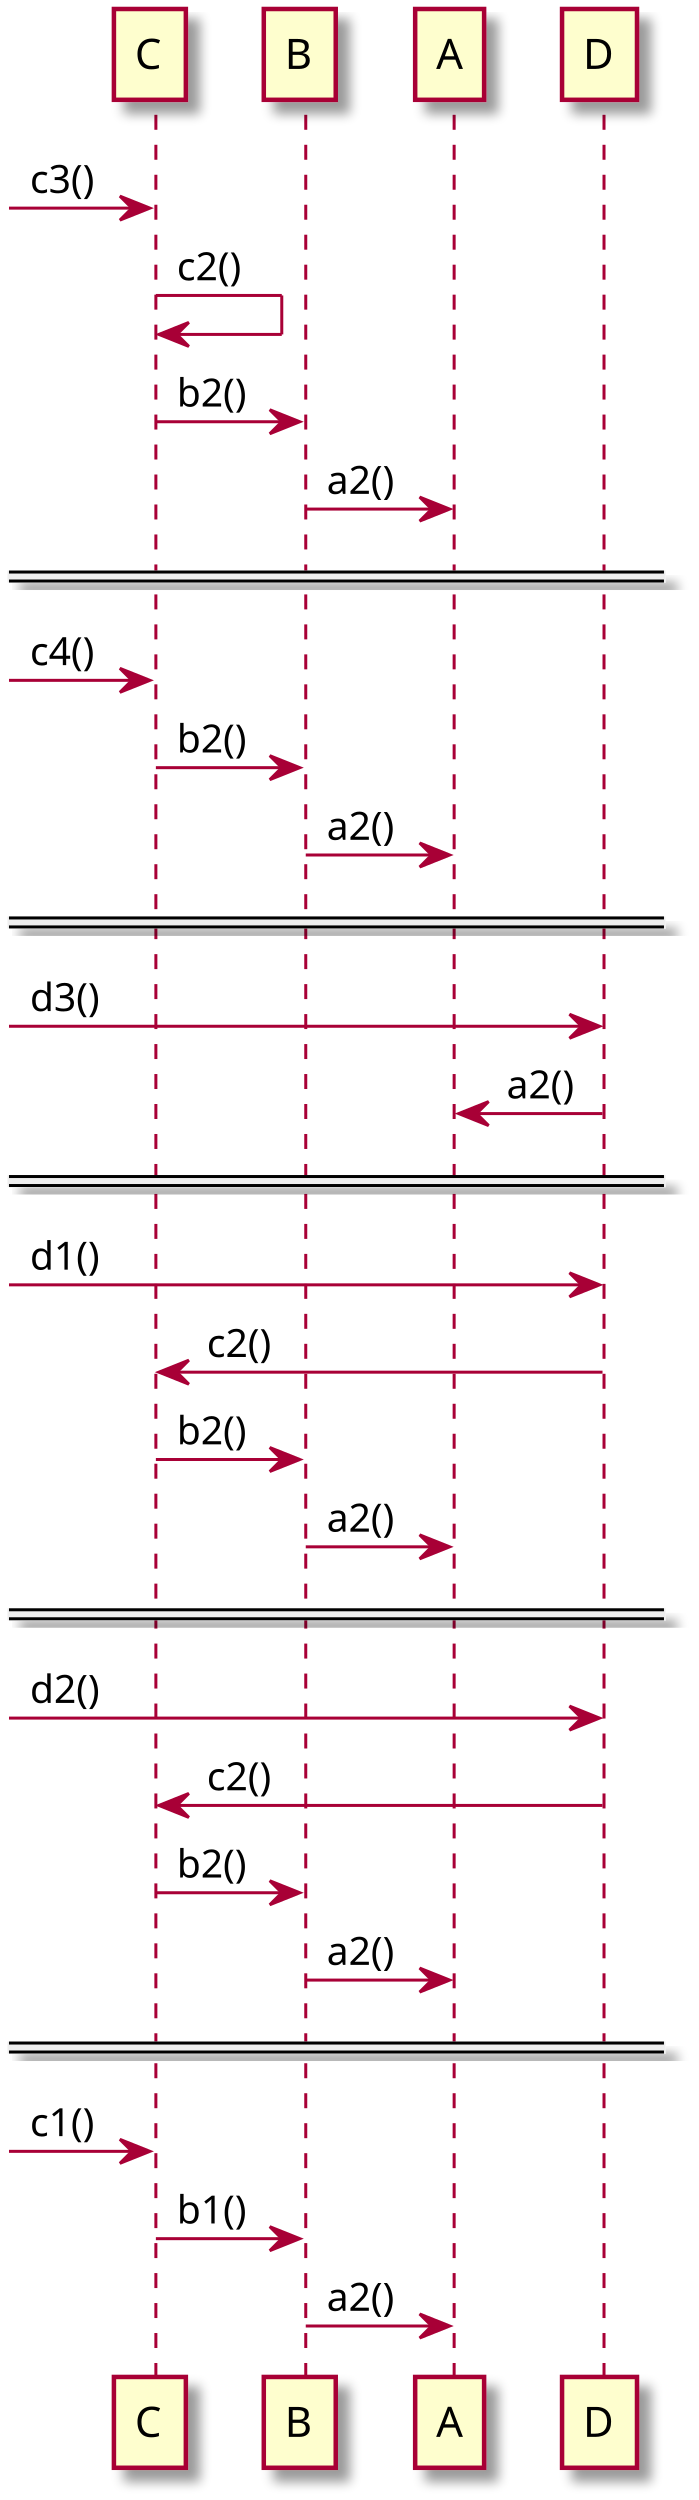
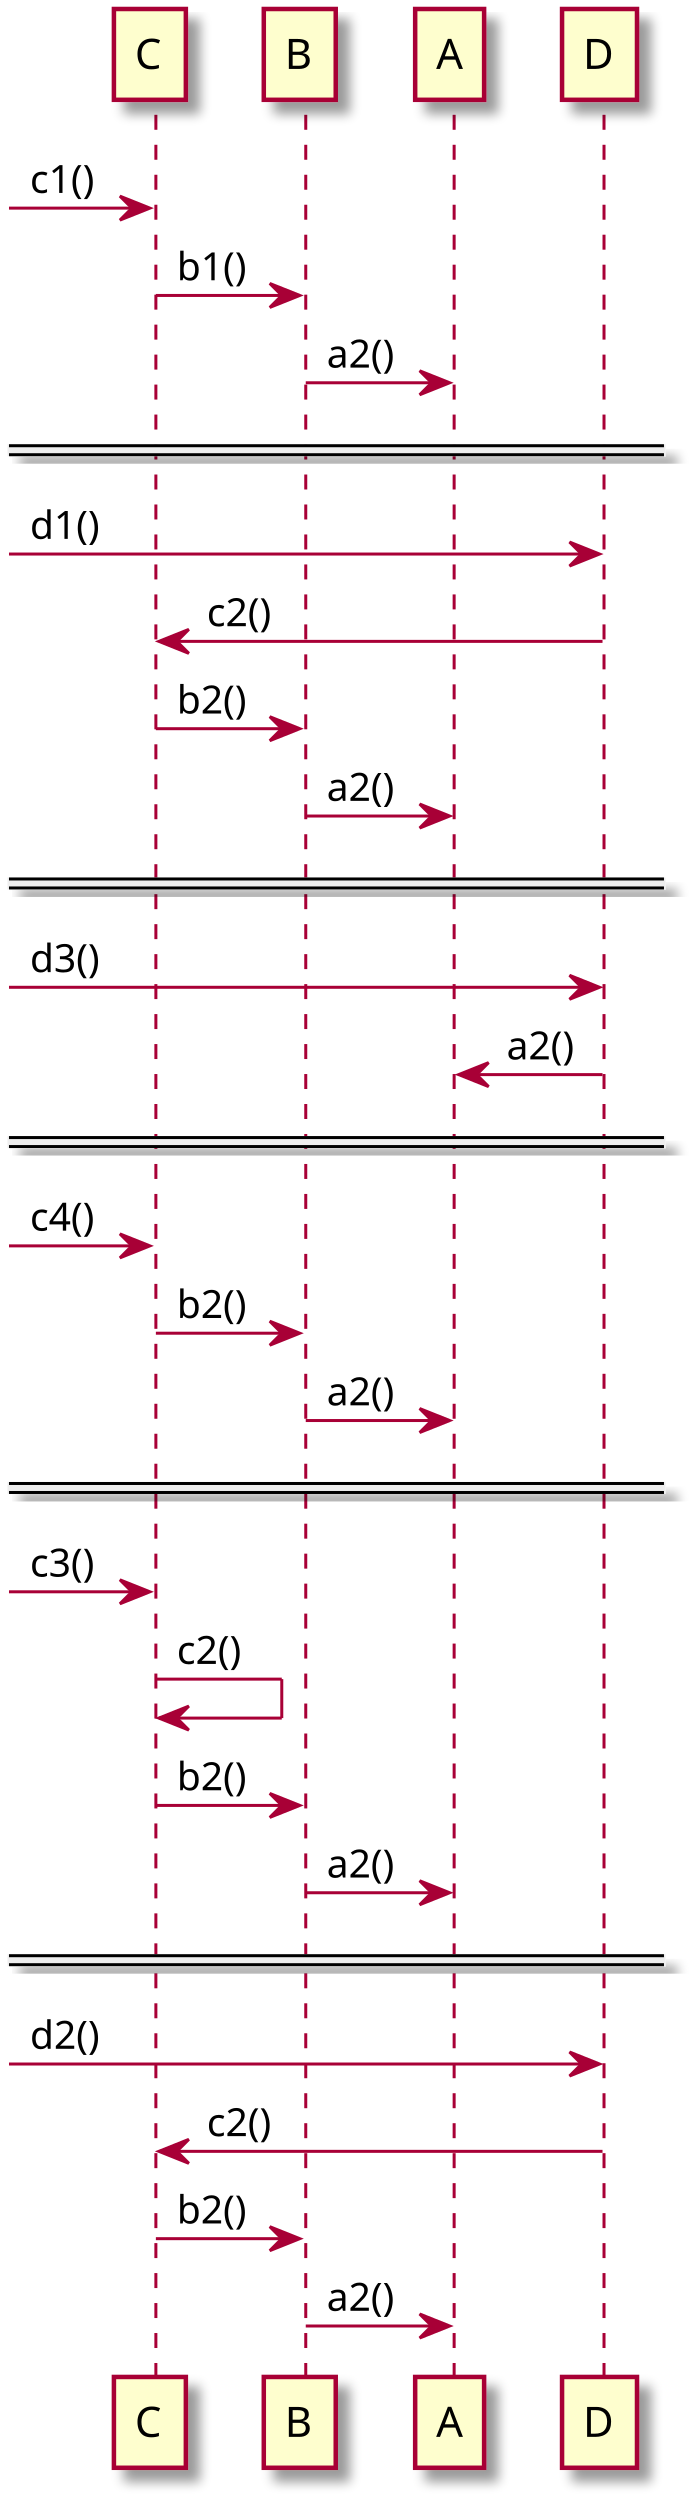
<svg xmlns="http://www.w3.org/2000/svg" xmlns:xlink="http://www.w3.org/1999/xlink" contentScriptType="application/ecmascript" contentStyleType="text/css" height="834px" preserveAspectRatio="none" style="width:233px;height:834px;" version="1.1" viewBox="0 0 233 834" width="233px" zoomAndPan="magnify">
  <defs>
-     <filter height="300%" id="f73177iifgpc" width="300%" x="-1" y="-1">
+     <filter height="300%" id="fvbczmi1c48je" width="300%" x="-1" y="-1">
      <feGaussianBlur result="blurOut" stdDeviation="2.0" />
      <feColorMatrix in="blurOut" result="blurOut2" type="matrix" values="0 0 0 0 0 0 0 0 0 0 0 0 0 0 0 0 0 0 .4 0" />
      <feOffset dx="4.0" dy="4.0" in="blurOut2" result="blurOut3" />
      <feBlend in="SourceGraphic" in2="blurOut3" mode="normal" />
    </filter>
    <style type="text/css">a:hover { text-decoration: underline; }</style>
  </defs>
  <g>
    <line style="stroke: #A80036; stroke-width: 1.0; stroke-dasharray: 5.0,5.0;" x1="52" x2="52" y1="38.297" y2="793.953" />
    <line style="stroke: #A80036; stroke-width: 1.0; stroke-dasharray: 5.0,5.0;" x1="102" x2="102" y1="38.297" y2="793.953" />
    <line style="stroke: #A80036; stroke-width: 1.0; stroke-dasharray: 5.0,5.0;" x1="151.5" x2="151.5" y1="38.297" y2="793.953" />
    <line style="stroke: #A80036; stroke-width: 1.0; stroke-dasharray: 5.0,5.0;" x1="201.5" x2="201.5" y1="38.297" y2="793.953" />
-     <a href="https://github.com/bkryza/clang-uml/blob/e830195fb7eebb136c1f037af92e9f6cd326512d/tests/t20036/t20036.cc#L19" target="_top" title="C" xlink:actuate="onRequest" xlink:href="https://github.com/bkryza/clang-uml/blob/e830195fb7eebb136c1f037af92e9f6cd326512d/tests/t20036/t20036.cc#L19" xlink:show="new" xlink:title="C" xlink:type="simple">
-       <rect fill="#FEFECE" filter="url(#f73177iifgpc)" height="30.297" style="stroke: #A80036; stroke-width: 1.5;" width="24" x="38" y="3" />
+     <a href="https://github.com/bkryza/clang-uml/blob/4a19c8ba23e5755737ee01c705889152287c82bd/tests/t20036/t20036.cc#L19" target="_top" title="C" xlink:actuate="onRequest" xlink:href="https://github.com/bkryza/clang-uml/blob/4a19c8ba23e5755737ee01c705889152287c82bd/tests/t20036/t20036.cc#L19" xlink:show="new" xlink:title="C" xlink:type="simple">
+       <rect fill="#FEFECE" filter="url(#fvbczmi1c48je)" height="30.297" style="stroke: #A80036; stroke-width: 1.5;" width="24" x="38" y="3" />
      <text fill="#000000" font-family="sans-serif" font-size="14" lengthAdjust="spacingAndGlyphs" textLength="10" x="45" y="22.995">C</text>
-       <rect fill="#FEFECE" filter="url(#f73177iifgpc)" height="30.297" style="stroke: #A80036; stroke-width: 1.5;" width="24" x="38" y="792.953" />
+       <rect fill="#FEFECE" filter="url(#fvbczmi1c48je)" height="30.297" style="stroke: #A80036; stroke-width: 1.5;" width="24" x="38" y="792.953" />
      <text fill="#000000" font-family="sans-serif" font-size="14" lengthAdjust="spacingAndGlyphs" textLength="10" x="45" y="812.948">C</text>
    </a>
-     <a href="https://github.com/bkryza/clang-uml/blob/e830195fb7eebb136c1f037af92e9f6cd326512d/tests/t20036/t20036.cc#L11" target="_top" title="B" xlink:actuate="onRequest" xlink:href="https://github.com/bkryza/clang-uml/blob/e830195fb7eebb136c1f037af92e9f6cd326512d/tests/t20036/t20036.cc#L11" xlink:show="new" xlink:title="B" xlink:type="simple">
-       <rect fill="#FEFECE" filter="url(#f73177iifgpc)" height="30.297" style="stroke: #A80036; stroke-width: 1.5;" width="24" x="88" y="3" />
+     <a href="https://github.com/bkryza/clang-uml/blob/4a19c8ba23e5755737ee01c705889152287c82bd/tests/t20036/t20036.cc#L11" target="_top" title="B" xlink:actuate="onRequest" xlink:href="https://github.com/bkryza/clang-uml/blob/4a19c8ba23e5755737ee01c705889152287c82bd/tests/t20036/t20036.cc#L11" xlink:show="new" xlink:title="B" xlink:type="simple">
+       <rect fill="#FEFECE" filter="url(#fvbczmi1c48je)" height="30.297" style="stroke: #A80036; stroke-width: 1.5;" width="24" x="88" y="3" />
      <text fill="#000000" font-family="sans-serif" font-size="14" lengthAdjust="spacingAndGlyphs" textLength="10" x="95" y="22.995">B</text>
-       <rect fill="#FEFECE" filter="url(#f73177iifgpc)" height="30.297" style="stroke: #A80036; stroke-width: 1.5;" width="24" x="88" y="792.953" />
+       <rect fill="#FEFECE" filter="url(#fvbczmi1c48je)" height="30.297" style="stroke: #A80036; stroke-width: 1.5;" width="24" x="88" y="792.953" />
      <text fill="#000000" font-family="sans-serif" font-size="14" lengthAdjust="spacingAndGlyphs" textLength="10" x="95" y="812.948">B</text>
    </a>
-     <a href="https://github.com/bkryza/clang-uml/blob/e830195fb7eebb136c1f037af92e9f6cd326512d/tests/t20036/t20036.cc#L5" target="_top" title="A" xlink:actuate="onRequest" xlink:href="https://github.com/bkryza/clang-uml/blob/e830195fb7eebb136c1f037af92e9f6cd326512d/tests/t20036/t20036.cc#L5" xlink:show="new" xlink:title="A" xlink:type="simple">
-       <rect fill="#FEFECE" filter="url(#f73177iifgpc)" height="30.297" style="stroke: #A80036; stroke-width: 1.5;" width="23" x="138.5" y="3" />
+     <a href="https://github.com/bkryza/clang-uml/blob/4a19c8ba23e5755737ee01c705889152287c82bd/tests/t20036/t20036.cc#L5" target="_top" title="A" xlink:actuate="onRequest" xlink:href="https://github.com/bkryza/clang-uml/blob/4a19c8ba23e5755737ee01c705889152287c82bd/tests/t20036/t20036.cc#L5" xlink:show="new" xlink:title="A" xlink:type="simple">
+       <rect fill="#FEFECE" filter="url(#fvbczmi1c48je)" height="30.297" style="stroke: #A80036; stroke-width: 1.5;" width="23" x="138.5" y="3" />
      <text fill="#000000" font-family="sans-serif" font-size="14" lengthAdjust="spacingAndGlyphs" textLength="9" x="145.5" y="22.995">A</text>
-       <rect fill="#FEFECE" filter="url(#f73177iifgpc)" height="30.297" style="stroke: #A80036; stroke-width: 1.5;" width="23" x="138.5" y="792.953" />
+       <rect fill="#FEFECE" filter="url(#fvbczmi1c48je)" height="30.297" style="stroke: #A80036; stroke-width: 1.5;" width="23" x="138.5" y="792.953" />
      <text fill="#000000" font-family="sans-serif" font-size="14" lengthAdjust="spacingAndGlyphs" textLength="9" x="145.5" y="812.948">A</text>
    </a>
-     <a href="https://github.com/bkryza/clang-uml/blob/e830195fb7eebb136c1f037af92e9f6cd326512d/tests/t20036/t20036.cc#L35" target="_top" title="D" xlink:actuate="onRequest" xlink:href="https://github.com/bkryza/clang-uml/blob/e830195fb7eebb136c1f037af92e9f6cd326512d/tests/t20036/t20036.cc#L35" xlink:show="new" xlink:title="D" xlink:type="simple">
-       <rect fill="#FEFECE" filter="url(#f73177iifgpc)" height="30.297" style="stroke: #A80036; stroke-width: 1.5;" width="25" x="187.5" y="3" />
+     <a href="https://github.com/bkryza/clang-uml/blob/4a19c8ba23e5755737ee01c705889152287c82bd/tests/t20036/t20036.cc#L35" target="_top" title="D" xlink:actuate="onRequest" xlink:href="https://github.com/bkryza/clang-uml/blob/4a19c8ba23e5755737ee01c705889152287c82bd/tests/t20036/t20036.cc#L35" xlink:show="new" xlink:title="D" xlink:type="simple">
+       <rect fill="#FEFECE" filter="url(#fvbczmi1c48je)" height="30.297" style="stroke: #A80036; stroke-width: 1.5;" width="25" x="187.5" y="3" />
      <text fill="#000000" font-family="sans-serif" font-size="14" lengthAdjust="spacingAndGlyphs" textLength="11" x="194.5" y="22.995">D</text>
-       <rect fill="#FEFECE" filter="url(#f73177iifgpc)" height="30.297" style="stroke: #A80036; stroke-width: 1.5;" width="25" x="187.5" y="792.953" />
+       <rect fill="#FEFECE" filter="url(#fvbczmi1c48je)" height="30.297" style="stroke: #A80036; stroke-width: 1.5;" width="25" x="187.5" y="792.953" />
      <text fill="#000000" font-family="sans-serif" font-size="14" lengthAdjust="spacingAndGlyphs" textLength="11" x="194.5" y="812.948">D</text>
    </a>
    <polygon fill="#A80036" points="40,65.43,50,69.43,40,73.43,44,69.43" style="stroke: #A80036; stroke-width: 1.0;" />
    <line style="stroke: #A80036; stroke-width: 1.0;" x1="3" x2="46" y1="69.43" y2="69.43" />
-     <text fill="#000000" font-family="sans-serif" font-size="13" lengthAdjust="spacingAndGlyphs" textLength="25" x="10" y="64.364">c3()</text>
-     <a href="https://github.com/bkryza/clang-uml/blob/e830195fb7eebb136c1f037af92e9f6cd326512d/tests/t20036/t20036.cc#L27" target="_top" title="" xlink:actuate="onRequest" xlink:href="https://github.com/bkryza/clang-uml/blob/e830195fb7eebb136c1f037af92e9f6cd326512d/tests/t20036/t20036.cc#L27" xlink:show="new" xlink:title="" xlink:type="simple">
-       <line style="stroke: #A80036; stroke-width: 1.0;" x1="52" x2="94" y1="98.562" y2="98.562" />
-       <line style="stroke: #A80036; stroke-width: 1.0;" x1="94" x2="94" y1="98.562" y2="111.562" />
-       <line style="stroke: #A80036; stroke-width: 1.0;" x1="53" x2="94" y1="111.562" y2="111.562" />
-       <polygon fill="#A80036" points="63,107.562,53,111.562,63,115.562,59,111.562" style="stroke: #A80036; stroke-width: 1.0;" />
-       <text fill="#000000" font-family="sans-serif" font-size="13" lengthAdjust="spacingAndGlyphs" textLength="25" x="59" y="93.497">c2()</text>
+     <text fill="#000000" font-family="sans-serif" font-size="13" lengthAdjust="spacingAndGlyphs" textLength="25" x="10" y="64.364">c1()</text>
+     <a href="https://github.com/bkryza/clang-uml/blob/4a19c8ba23e5755737ee01c705889152287c82bd/tests/t20036/t20036.cc#L20" target="_top" title="" xlink:actuate="onRequest" xlink:href="https://github.com/bkryza/clang-uml/blob/4a19c8ba23e5755737ee01c705889152287c82bd/tests/t20036/t20036.cc#L20" xlink:show="new" xlink:title="" xlink:type="simple">
+       <polygon fill="#A80036" points="90,94.562,100,98.562,90,102.562,94,98.562" style="stroke: #A80036; stroke-width: 1.0;" />
+       <line style="stroke: #A80036; stroke-width: 1.0;" x1="52" x2="96" y1="98.562" y2="98.562" />
+       <text fill="#000000" font-family="sans-serif" font-size="13" lengthAdjust="spacingAndGlyphs" textLength="26" x="59" y="93.497">b1()</text>
    </a>
-     <a href="https://github.com/bkryza/clang-uml/blob/e830195fb7eebb136c1f037af92e9f6cd326512d/tests/t20036/t20036.cc#L21" target="_top" title="" xlink:actuate="onRequest" xlink:href="https://github.com/bkryza/clang-uml/blob/e830195fb7eebb136c1f037af92e9f6cd326512d/tests/t20036/t20036.cc#L21" xlink:show="new" xlink:title="" xlink:type="simple">
-       <polygon fill="#A80036" points="90,136.695,100,140.695,90,144.695,94,140.695" style="stroke: #A80036; stroke-width: 1.0;" />
-       <line style="stroke: #A80036; stroke-width: 1.0;" x1="52" x2="96" y1="140.695" y2="140.695" />
-       <text fill="#000000" font-family="sans-serif" font-size="13" lengthAdjust="spacingAndGlyphs" textLength="26" x="59" y="135.629">b2()</text>
+     <a href="https://github.com/bkryza/clang-uml/blob/4a19c8ba23e5755737ee01c705889152287c82bd/tests/t20036/t20036.cc#L12" target="_top" title="" xlink:actuate="onRequest" xlink:href="https://github.com/bkryza/clang-uml/blob/4a19c8ba23e5755737ee01c705889152287c82bd/tests/t20036/t20036.cc#L12" xlink:show="new" xlink:title="" xlink:type="simple">
+       <polygon fill="#A80036" points="140,123.695,150,127.695,140,131.695,144,127.695" style="stroke: #A80036; stroke-width: 1.0;" />
+       <line style="stroke: #A80036; stroke-width: 1.0;" x1="102" x2="146" y1="127.695" y2="127.695" />
+       <text fill="#000000" font-family="sans-serif" font-size="13" lengthAdjust="spacingAndGlyphs" textLength="26" x="109" y="122.629">a2()</text>
    </a>
-     <a href="https://github.com/bkryza/clang-uml/blob/e830195fb7eebb136c1f037af92e9f6cd326512d/tests/t20036/t20036.cc#L13" target="_top" title="" xlink:actuate="onRequest" xlink:href="https://github.com/bkryza/clang-uml/blob/e830195fb7eebb136c1f037af92e9f6cd326512d/tests/t20036/t20036.cc#L13" xlink:show="new" xlink:title="" xlink:type="simple">
-       <polygon fill="#A80036" points="140,165.828,150,169.828,140,173.828,144,169.828" style="stroke: #A80036; stroke-width: 1.0;" />
-       <line style="stroke: #A80036; stroke-width: 1.0;" x1="102" x2="146" y1="169.828" y2="169.828" />
-       <text fill="#000000" font-family="sans-serif" font-size="13" lengthAdjust="spacingAndGlyphs" textLength="26" x="109" y="164.762">a2()</text>
+     <rect fill="#EEEEEE" filter="url(#fvbczmi1c48je)" height="3" style="stroke: #EEEEEE; stroke-width: 1.0;" width="218.5" x="3" y="148.695" />
+     <line style="stroke: #000000; stroke-width: 1.0;" x1="3" x2="221.5" y1="148.695" y2="148.695" />
+     <line style="stroke: #000000; stroke-width: 1.0;" x1="3" x2="221.5" y1="151.695" y2="151.695" />
+     <polygon fill="#A80036" points="190,180.828,200,184.828,190,188.828,194,184.828" style="stroke: #A80036; stroke-width: 1.0;" />
+     <line style="stroke: #A80036; stroke-width: 1.0;" x1="3" x2="196" y1="184.828" y2="184.828" />
+     <text fill="#000000" font-family="sans-serif" font-size="13" lengthAdjust="spacingAndGlyphs" textLength="26" x="10" y="179.762">d1()</text>
+     <a href="https://github.com/bkryza/clang-uml/blob/4a19c8ba23e5755737ee01c705889152287c82bd/tests/t20036/t20036.cc#L36" target="_top" title="" xlink:actuate="onRequest" xlink:href="https://github.com/bkryza/clang-uml/blob/4a19c8ba23e5755737ee01c705889152287c82bd/tests/t20036/t20036.cc#L36" xlink:show="new" xlink:title="" xlink:type="simple">
+       <polygon fill="#A80036" points="63,209.961,53,213.961,63,217.961,59,213.961" style="stroke: #A80036; stroke-width: 1.0;" />
+       <line style="stroke: #A80036; stroke-width: 1.0;" x1="57" x2="201" y1="213.961" y2="213.961" />
+       <text fill="#000000" font-family="sans-serif" font-size="13" lengthAdjust="spacingAndGlyphs" textLength="25" x="69" y="208.895">c2()</text>
    </a>
-     <rect fill="#EEEEEE" filter="url(#f73177iifgpc)" height="3" style="stroke: #EEEEEE; stroke-width: 1.0;" width="218.5" x="3" y="190.828" />
-     <line style="stroke: #000000; stroke-width: 1.0;" x1="3" x2="221.5" y1="190.828" y2="190.828" />
-     <line style="stroke: #000000; stroke-width: 1.0;" x1="3" x2="221.5" y1="193.828" y2="193.828" />
-     <polygon fill="#A80036" points="40,222.961,50,226.961,40,230.961,44,226.961" style="stroke: #A80036; stroke-width: 1.0;" />
-     <line style="stroke: #A80036; stroke-width: 1.0;" x1="3" x2="46" y1="226.961" y2="226.961" />
-     <text fill="#000000" font-family="sans-serif" font-size="13" lengthAdjust="spacingAndGlyphs" textLength="25" x="10" y="221.895">c4()</text>
-     <a href="https://github.com/bkryza/clang-uml/blob/e830195fb7eebb136c1f037af92e9f6cd326512d/tests/t20036/t20036.cc#L30" target="_top" title="" xlink:actuate="onRequest" xlink:href="https://github.com/bkryza/clang-uml/blob/e830195fb7eebb136c1f037af92e9f6cd326512d/tests/t20036/t20036.cc#L30" xlink:show="new" xlink:title="" xlink:type="simple">
-       <polygon fill="#A80036" points="90,252.094,100,256.094,90,260.094,94,256.094" style="stroke: #A80036; stroke-width: 1.0;" />
-       <line style="stroke: #A80036; stroke-width: 1.0;" x1="52" x2="96" y1="256.094" y2="256.094" />
-       <text fill="#000000" font-family="sans-serif" font-size="13" lengthAdjust="spacingAndGlyphs" textLength="26" x="59" y="251.028">b2()</text>
+     <a href="https://github.com/bkryza/clang-uml/blob/4a19c8ba23e5755737ee01c705889152287c82bd/tests/t20036/t20036.cc#L21" target="_top" title="" xlink:actuate="onRequest" xlink:href="https://github.com/bkryza/clang-uml/blob/4a19c8ba23e5755737ee01c705889152287c82bd/tests/t20036/t20036.cc#L21" xlink:show="new" xlink:title="" xlink:type="simple">
+       <polygon fill="#A80036" points="90,239.094,100,243.094,90,247.094,94,243.094" style="stroke: #A80036; stroke-width: 1.0;" />
+       <line style="stroke: #A80036; stroke-width: 1.0;" x1="52" x2="96" y1="243.094" y2="243.094" />
+       <text fill="#000000" font-family="sans-serif" font-size="13" lengthAdjust="spacingAndGlyphs" textLength="26" x="59" y="238.028">b2()</text>
    </a>
-     <a href="https://github.com/bkryza/clang-uml/blob/e830195fb7eebb136c1f037af92e9f6cd326512d/tests/t20036/t20036.cc#L13" target="_top" title="" xlink:actuate="onRequest" xlink:href="https://github.com/bkryza/clang-uml/blob/e830195fb7eebb136c1f037af92e9f6cd326512d/tests/t20036/t20036.cc#L13" xlink:show="new" xlink:title="" xlink:type="simple">
-       <polygon fill="#A80036" points="140,281.227,150,285.227,140,289.227,144,285.227" style="stroke: #A80036; stroke-width: 1.0;" />
-       <line style="stroke: #A80036; stroke-width: 1.0;" x1="102" x2="146" y1="285.227" y2="285.227" />
-       <text fill="#000000" font-family="sans-serif" font-size="13" lengthAdjust="spacingAndGlyphs" textLength="26" x="109" y="280.161">a2()</text>
+     <a href="https://github.com/bkryza/clang-uml/blob/4a19c8ba23e5755737ee01c705889152287c82bd/tests/t20036/t20036.cc#L13" target="_top" title="" xlink:actuate="onRequest" xlink:href="https://github.com/bkryza/clang-uml/blob/4a19c8ba23e5755737ee01c705889152287c82bd/tests/t20036/t20036.cc#L13" xlink:show="new" xlink:title="" xlink:type="simple">
+       <polygon fill="#A80036" points="140,268.227,150,272.227,140,276.227,144,272.227" style="stroke: #A80036; stroke-width: 1.0;" />
+       <line style="stroke: #A80036; stroke-width: 1.0;" x1="102" x2="146" y1="272.227" y2="272.227" />
+       <text fill="#000000" font-family="sans-serif" font-size="13" lengthAdjust="spacingAndGlyphs" textLength="26" x="109" y="267.161">a2()</text>
    </a>
-     <rect fill="#EEEEEE" filter="url(#f73177iifgpc)" height="3" style="stroke: #EEEEEE; stroke-width: 1.0;" width="218.5" x="3" y="306.227" />
-     <line style="stroke: #000000; stroke-width: 1.0;" x1="3" x2="221.5" y1="306.227" y2="306.227" />
-     <line style="stroke: #000000; stroke-width: 1.0;" x1="3" x2="221.5" y1="309.227" y2="309.227" />
-     <polygon fill="#A80036" points="190,338.359,200,342.359,190,346.359,194,342.359" style="stroke: #A80036; stroke-width: 1.0;" />
-     <line style="stroke: #A80036; stroke-width: 1.0;" x1="3" x2="196" y1="342.359" y2="342.359" />
-     <text fill="#000000" font-family="sans-serif" font-size="13" lengthAdjust="spacingAndGlyphs" textLength="26" x="10" y="337.293">d3()</text>
-     <a href="https://github.com/bkryza/clang-uml/blob/e830195fb7eebb136c1f037af92e9f6cd326512d/tests/t20036/t20036.cc#L38" target="_top" title="" xlink:actuate="onRequest" xlink:href="https://github.com/bkryza/clang-uml/blob/e830195fb7eebb136c1f037af92e9f6cd326512d/tests/t20036/t20036.cc#L38" xlink:show="new" xlink:title="" xlink:type="simple">
-       <polygon fill="#A80036" points="163,367.492,153,371.492,163,375.492,159,371.492" style="stroke: #A80036; stroke-width: 1.0;" />
-       <line style="stroke: #A80036; stroke-width: 1.0;" x1="157" x2="201" y1="371.492" y2="371.492" />
-       <text fill="#000000" font-family="sans-serif" font-size="13" lengthAdjust="spacingAndGlyphs" textLength="26" x="169" y="366.426">a2()</text>
+     <rect fill="#EEEEEE" filter="url(#fvbczmi1c48je)" height="3" style="stroke: #EEEEEE; stroke-width: 1.0;" width="218.5" x="3" y="293.227" />
+     <line style="stroke: #000000; stroke-width: 1.0;" x1="3" x2="221.5" y1="293.227" y2="293.227" />
+     <line style="stroke: #000000; stroke-width: 1.0;" x1="3" x2="221.5" y1="296.227" y2="296.227" />
+     <polygon fill="#A80036" points="190,325.359,200,329.359,190,333.359,194,329.359" style="stroke: #A80036; stroke-width: 1.0;" />
+     <line style="stroke: #A80036; stroke-width: 1.0;" x1="3" x2="196" y1="329.359" y2="329.359" />
+     <text fill="#000000" font-family="sans-serif" font-size="13" lengthAdjust="spacingAndGlyphs" textLength="26" x="10" y="324.293">d3()</text>
+     <a href="https://github.com/bkryza/clang-uml/blob/4a19c8ba23e5755737ee01c705889152287c82bd/tests/t20036/t20036.cc#L38" target="_top" title="" xlink:actuate="onRequest" xlink:href="https://github.com/bkryza/clang-uml/blob/4a19c8ba23e5755737ee01c705889152287c82bd/tests/t20036/t20036.cc#L38" xlink:show="new" xlink:title="" xlink:type="simple">
+       <polygon fill="#A80036" points="163,354.492,153,358.492,163,362.492,159,358.492" style="stroke: #A80036; stroke-width: 1.0;" />
+       <line style="stroke: #A80036; stroke-width: 1.0;" x1="157" x2="201" y1="358.492" y2="358.492" />
+       <text fill="#000000" font-family="sans-serif" font-size="13" lengthAdjust="spacingAndGlyphs" textLength="26" x="169" y="353.426">a2()</text>
    </a>
-     <rect fill="#EEEEEE" filter="url(#f73177iifgpc)" height="3" style="stroke: #EEEEEE; stroke-width: 1.0;" width="218.5" x="3" y="392.492" />
-     <line style="stroke: #000000; stroke-width: 1.0;" x1="3" x2="221.5" y1="392.492" y2="392.492" />
-     <line style="stroke: #000000; stroke-width: 1.0;" x1="3" x2="221.5" y1="395.492" y2="395.492" />
-     <polygon fill="#A80036" points="190,424.625,200,428.625,190,432.625,194,428.625" style="stroke: #A80036; stroke-width: 1.0;" />
-     <line style="stroke: #A80036; stroke-width: 1.0;" x1="3" x2="196" y1="428.625" y2="428.625" />
-     <text fill="#000000" font-family="sans-serif" font-size="13" lengthAdjust="spacingAndGlyphs" textLength="26" x="10" y="423.559">d1()</text>
-     <a href="https://github.com/bkryza/clang-uml/blob/e830195fb7eebb136c1f037af92e9f6cd326512d/tests/t20036/t20036.cc#L36" target="_top" title="" xlink:actuate="onRequest" xlink:href="https://github.com/bkryza/clang-uml/blob/e830195fb7eebb136c1f037af92e9f6cd326512d/tests/t20036/t20036.cc#L36" xlink:show="new" xlink:title="" xlink:type="simple">
-       <polygon fill="#A80036" points="63,453.758,53,457.758,63,461.758,59,457.758" style="stroke: #A80036; stroke-width: 1.0;" />
-       <line style="stroke: #A80036; stroke-width: 1.0;" x1="57" x2="201" y1="457.758" y2="457.758" />
-       <text fill="#000000" font-family="sans-serif" font-size="13" lengthAdjust="spacingAndGlyphs" textLength="25" x="69" y="452.692">c2()</text>
+     <rect fill="#EEEEEE" filter="url(#fvbczmi1c48je)" height="3" style="stroke: #EEEEEE; stroke-width: 1.0;" width="218.5" x="3" y="379.492" />
+     <line style="stroke: #000000; stroke-width: 1.0;" x1="3" x2="221.5" y1="379.492" y2="379.492" />
+     <line style="stroke: #000000; stroke-width: 1.0;" x1="3" x2="221.5" y1="382.492" y2="382.492" />
+     <polygon fill="#A80036" points="40,411.625,50,415.625,40,419.625,44,415.625" style="stroke: #A80036; stroke-width: 1.0;" />
+     <line style="stroke: #A80036; stroke-width: 1.0;" x1="3" x2="46" y1="415.625" y2="415.625" />
+     <text fill="#000000" font-family="sans-serif" font-size="13" lengthAdjust="spacingAndGlyphs" textLength="25" x="10" y="410.559">c4()</text>
+     <a href="https://github.com/bkryza/clang-uml/blob/4a19c8ba23e5755737ee01c705889152287c82bd/tests/t20036/t20036.cc#L30" target="_top" title="" xlink:actuate="onRequest" xlink:href="https://github.com/bkryza/clang-uml/blob/4a19c8ba23e5755737ee01c705889152287c82bd/tests/t20036/t20036.cc#L30" xlink:show="new" xlink:title="" xlink:type="simple">
+       <polygon fill="#A80036" points="90,440.758,100,444.758,90,448.758,94,444.758" style="stroke: #A80036; stroke-width: 1.0;" />
+       <line style="stroke: #A80036; stroke-width: 1.0;" x1="52" x2="96" y1="444.758" y2="444.758" />
+       <text fill="#000000" font-family="sans-serif" font-size="13" lengthAdjust="spacingAndGlyphs" textLength="26" x="59" y="439.692">b2()</text>
    </a>
-     <a href="https://github.com/bkryza/clang-uml/blob/e830195fb7eebb136c1f037af92e9f6cd326512d/tests/t20036/t20036.cc#L21" target="_top" title="" xlink:actuate="onRequest" xlink:href="https://github.com/bkryza/clang-uml/blob/e830195fb7eebb136c1f037af92e9f6cd326512d/tests/t20036/t20036.cc#L21" xlink:show="new" xlink:title="" xlink:type="simple">
-       <polygon fill="#A80036" points="90,482.891,100,486.891,90,490.891,94,486.891" style="stroke: #A80036; stroke-width: 1.0;" />
-       <line style="stroke: #A80036; stroke-width: 1.0;" x1="52" x2="96" y1="486.891" y2="486.891" />
-       <text fill="#000000" font-family="sans-serif" font-size="13" lengthAdjust="spacingAndGlyphs" textLength="26" x="59" y="481.825">b2()</text>
+     <a href="https://github.com/bkryza/clang-uml/blob/4a19c8ba23e5755737ee01c705889152287c82bd/tests/t20036/t20036.cc#L13" target="_top" title="" xlink:actuate="onRequest" xlink:href="https://github.com/bkryza/clang-uml/blob/4a19c8ba23e5755737ee01c705889152287c82bd/tests/t20036/t20036.cc#L13" xlink:show="new" xlink:title="" xlink:type="simple">
+       <polygon fill="#A80036" points="140,469.891,150,473.891,140,477.891,144,473.891" style="stroke: #A80036; stroke-width: 1.0;" />
+       <line style="stroke: #A80036; stroke-width: 1.0;" x1="102" x2="146" y1="473.891" y2="473.891" />
+       <text fill="#000000" font-family="sans-serif" font-size="13" lengthAdjust="spacingAndGlyphs" textLength="26" x="109" y="468.825">a2()</text>
    </a>
-     <a href="https://github.com/bkryza/clang-uml/blob/e830195fb7eebb136c1f037af92e9f6cd326512d/tests/t20036/t20036.cc#L13" target="_top" title="" xlink:actuate="onRequest" xlink:href="https://github.com/bkryza/clang-uml/blob/e830195fb7eebb136c1f037af92e9f6cd326512d/tests/t20036/t20036.cc#L13" xlink:show="new" xlink:title="" xlink:type="simple">
-       <polygon fill="#A80036" points="140,512.023,150,516.023,140,520.023,144,516.023" style="stroke: #A80036; stroke-width: 1.0;" />
-       <line style="stroke: #A80036; stroke-width: 1.0;" x1="102" x2="146" y1="516.023" y2="516.023" />
-       <text fill="#000000" font-family="sans-serif" font-size="13" lengthAdjust="spacingAndGlyphs" textLength="26" x="109" y="510.957">a2()</text>
+     <rect fill="#EEEEEE" filter="url(#fvbczmi1c48je)" height="3" style="stroke: #EEEEEE; stroke-width: 1.0;" width="218.5" x="3" y="494.891" />
+     <line style="stroke: #000000; stroke-width: 1.0;" x1="3" x2="221.5" y1="494.891" y2="494.891" />
+     <line style="stroke: #000000; stroke-width: 1.0;" x1="3" x2="221.5" y1="497.891" y2="497.891" />
+     <polygon fill="#A80036" points="40,527.023,50,531.023,40,535.023,44,531.023" style="stroke: #A80036; stroke-width: 1.0;" />
+     <line style="stroke: #A80036; stroke-width: 1.0;" x1="3" x2="46" y1="531.023" y2="531.023" />
+     <text fill="#000000" font-family="sans-serif" font-size="13" lengthAdjust="spacingAndGlyphs" textLength="25" x="10" y="525.957">c3()</text>
+     <a href="https://github.com/bkryza/clang-uml/blob/4a19c8ba23e5755737ee01c705889152287c82bd/tests/t20036/t20036.cc#L27" target="_top" title="" xlink:actuate="onRequest" xlink:href="https://github.com/bkryza/clang-uml/blob/4a19c8ba23e5755737ee01c705889152287c82bd/tests/t20036/t20036.cc#L27" xlink:show="new" xlink:title="" xlink:type="simple">
+       <line style="stroke: #A80036; stroke-width: 1.0;" x1="52" x2="94" y1="560.156" y2="560.156" />
+       <line style="stroke: #A80036; stroke-width: 1.0;" x1="94" x2="94" y1="560.156" y2="573.156" />
+       <line style="stroke: #A80036; stroke-width: 1.0;" x1="53" x2="94" y1="573.156" y2="573.156" />
+       <polygon fill="#A80036" points="63,569.156,53,573.156,63,577.156,59,573.156" style="stroke: #A80036; stroke-width: 1.0;" />
+       <text fill="#000000" font-family="sans-serif" font-size="13" lengthAdjust="spacingAndGlyphs" textLength="25" x="59" y="555.09">c2()</text>
    </a>
-     <rect fill="#EEEEEE" filter="url(#f73177iifgpc)" height="3" style="stroke: #EEEEEE; stroke-width: 1.0;" width="218.5" x="3" y="537.023" />
-     <line style="stroke: #000000; stroke-width: 1.0;" x1="3" x2="221.5" y1="537.023" y2="537.023" />
-     <line style="stroke: #000000; stroke-width: 1.0;" x1="3" x2="221.5" y1="540.023" y2="540.023" />
-     <polygon fill="#A80036" points="190,569.156,200,573.156,190,577.156,194,573.156" style="stroke: #A80036; stroke-width: 1.0;" />
-     <line style="stroke: #A80036; stroke-width: 1.0;" x1="3" x2="196" y1="573.156" y2="573.156" />
-     <text fill="#000000" font-family="sans-serif" font-size="13" lengthAdjust="spacingAndGlyphs" textLength="26" x="10" y="568.09">d2()</text>
-     <a href="https://github.com/bkryza/clang-uml/blob/e830195fb7eebb136c1f037af92e9f6cd326512d/tests/t20036/t20036.cc#L37" target="_top" title="" xlink:actuate="onRequest" xlink:href="https://github.com/bkryza/clang-uml/blob/e830195fb7eebb136c1f037af92e9f6cd326512d/tests/t20036/t20036.cc#L37" xlink:show="new" xlink:title="" xlink:type="simple">
-       <polygon fill="#A80036" points="63,598.289,53,602.289,63,606.289,59,602.289" style="stroke: #A80036; stroke-width: 1.0;" />
-       <line style="stroke: #A80036; stroke-width: 1.0;" x1="57" x2="201" y1="602.289" y2="602.289" />
-       <text fill="#000000" font-family="sans-serif" font-size="13" lengthAdjust="spacingAndGlyphs" textLength="25" x="69" y="597.223">c2()</text>
+     <a href="https://github.com/bkryza/clang-uml/blob/4a19c8ba23e5755737ee01c705889152287c82bd/tests/t20036/t20036.cc#L21" target="_top" title="" xlink:actuate="onRequest" xlink:href="https://github.com/bkryza/clang-uml/blob/4a19c8ba23e5755737ee01c705889152287c82bd/tests/t20036/t20036.cc#L21" xlink:show="new" xlink:title="" xlink:type="simple">
+       <polygon fill="#A80036" points="90,598.289,100,602.289,90,606.289,94,602.289" style="stroke: #A80036; stroke-width: 1.0;" />
+       <line style="stroke: #A80036; stroke-width: 1.0;" x1="52" x2="96" y1="602.289" y2="602.289" />
+       <text fill="#000000" font-family="sans-serif" font-size="13" lengthAdjust="spacingAndGlyphs" textLength="26" x="59" y="597.223">b2()</text>
    </a>
-     <a href="https://github.com/bkryza/clang-uml/blob/e830195fb7eebb136c1f037af92e9f6cd326512d/tests/t20036/t20036.cc#L21" target="_top" title="" xlink:actuate="onRequest" xlink:href="https://github.com/bkryza/clang-uml/blob/e830195fb7eebb136c1f037af92e9f6cd326512d/tests/t20036/t20036.cc#L21" xlink:show="new" xlink:title="" xlink:type="simple">
-       <polygon fill="#A80036" points="90,627.422,100,631.422,90,635.422,94,631.422" style="stroke: #A80036; stroke-width: 1.0;" />
-       <line style="stroke: #A80036; stroke-width: 1.0;" x1="52" x2="96" y1="631.422" y2="631.422" />
-       <text fill="#000000" font-family="sans-serif" font-size="13" lengthAdjust="spacingAndGlyphs" textLength="26" x="59" y="626.356">b2()</text>
+     <a href="https://github.com/bkryza/clang-uml/blob/4a19c8ba23e5755737ee01c705889152287c82bd/tests/t20036/t20036.cc#L13" target="_top" title="" xlink:actuate="onRequest" xlink:href="https://github.com/bkryza/clang-uml/blob/4a19c8ba23e5755737ee01c705889152287c82bd/tests/t20036/t20036.cc#L13" xlink:show="new" xlink:title="" xlink:type="simple">
+       <polygon fill="#A80036" points="140,627.422,150,631.422,140,635.422,144,631.422" style="stroke: #A80036; stroke-width: 1.0;" />
+       <line style="stroke: #A80036; stroke-width: 1.0;" x1="102" x2="146" y1="631.422" y2="631.422" />
+       <text fill="#000000" font-family="sans-serif" font-size="13" lengthAdjust="spacingAndGlyphs" textLength="26" x="109" y="626.356">a2()</text>
    </a>
-     <a href="https://github.com/bkryza/clang-uml/blob/e830195fb7eebb136c1f037af92e9f6cd326512d/tests/t20036/t20036.cc#L13" target="_top" title="" xlink:actuate="onRequest" xlink:href="https://github.com/bkryza/clang-uml/blob/e830195fb7eebb136c1f037af92e9f6cd326512d/tests/t20036/t20036.cc#L13" xlink:show="new" xlink:title="" xlink:type="simple">
-       <polygon fill="#A80036" points="140,656.555,150,660.555,140,664.555,144,660.555" style="stroke: #A80036; stroke-width: 1.0;" />
-       <line style="stroke: #A80036; stroke-width: 1.0;" x1="102" x2="146" y1="660.555" y2="660.555" />
-       <text fill="#000000" font-family="sans-serif" font-size="13" lengthAdjust="spacingAndGlyphs" textLength="26" x="109" y="655.489">a2()</text>
+     <rect fill="#EEEEEE" filter="url(#fvbczmi1c48je)" height="3" style="stroke: #EEEEEE; stroke-width: 1.0;" width="218.5" x="3" y="652.422" />
+     <line style="stroke: #000000; stroke-width: 1.0;" x1="3" x2="221.5" y1="652.422" y2="652.422" />
+     <line style="stroke: #000000; stroke-width: 1.0;" x1="3" x2="221.5" y1="655.422" y2="655.422" />
+     <polygon fill="#A80036" points="190,684.555,200,688.555,190,692.555,194,688.555" style="stroke: #A80036; stroke-width: 1.0;" />
+     <line style="stroke: #A80036; stroke-width: 1.0;" x1="3" x2="196" y1="688.555" y2="688.555" />
+     <text fill="#000000" font-family="sans-serif" font-size="13" lengthAdjust="spacingAndGlyphs" textLength="26" x="10" y="683.489">d2()</text>
+     <a href="https://github.com/bkryza/clang-uml/blob/4a19c8ba23e5755737ee01c705889152287c82bd/tests/t20036/t20036.cc#L37" target="_top" title="" xlink:actuate="onRequest" xlink:href="https://github.com/bkryza/clang-uml/blob/4a19c8ba23e5755737ee01c705889152287c82bd/tests/t20036/t20036.cc#L37" xlink:show="new" xlink:title="" xlink:type="simple">
+       <polygon fill="#A80036" points="63,713.688,53,717.688,63,721.688,59,717.688" style="stroke: #A80036; stroke-width: 1.0;" />
+       <line style="stroke: #A80036; stroke-width: 1.0;" x1="57" x2="201" y1="717.688" y2="717.688" />
+       <text fill="#000000" font-family="sans-serif" font-size="13" lengthAdjust="spacingAndGlyphs" textLength="25" x="69" y="712.622">c2()</text>
    </a>
-     <rect fill="#EEEEEE" filter="url(#f73177iifgpc)" height="3" style="stroke: #EEEEEE; stroke-width: 1.0;" width="218.5" x="3" y="681.555" />
-     <line style="stroke: #000000; stroke-width: 1.0;" x1="3" x2="221.5" y1="681.555" y2="681.555" />
-     <line style="stroke: #000000; stroke-width: 1.0;" x1="3" x2="221.5" y1="684.555" y2="684.555" />
-     <polygon fill="#A80036" points="40,713.688,50,717.688,40,721.688,44,717.688" style="stroke: #A80036; stroke-width: 1.0;" />
-     <line style="stroke: #A80036; stroke-width: 1.0;" x1="3" x2="46" y1="717.688" y2="717.688" />
-     <text fill="#000000" font-family="sans-serif" font-size="13" lengthAdjust="spacingAndGlyphs" textLength="25" x="10" y="712.622">c1()</text>
-     <a href="https://github.com/bkryza/clang-uml/blob/e830195fb7eebb136c1f037af92e9f6cd326512d/tests/t20036/t20036.cc#L20" target="_top" title="" xlink:actuate="onRequest" xlink:href="https://github.com/bkryza/clang-uml/blob/e830195fb7eebb136c1f037af92e9f6cd326512d/tests/t20036/t20036.cc#L20" xlink:show="new" xlink:title="" xlink:type="simple">
+     <a href="https://github.com/bkryza/clang-uml/blob/4a19c8ba23e5755737ee01c705889152287c82bd/tests/t20036/t20036.cc#L21" target="_top" title="" xlink:actuate="onRequest" xlink:href="https://github.com/bkryza/clang-uml/blob/4a19c8ba23e5755737ee01c705889152287c82bd/tests/t20036/t20036.cc#L21" xlink:show="new" xlink:title="" xlink:type="simple">
      <polygon fill="#A80036" points="90,742.82,100,746.82,90,750.82,94,746.82" style="stroke: #A80036; stroke-width: 1.0;" />
      <line style="stroke: #A80036; stroke-width: 1.0;" x1="52" x2="96" y1="746.82" y2="746.82" />
-       <text fill="#000000" font-family="sans-serif" font-size="13" lengthAdjust="spacingAndGlyphs" textLength="26" x="59" y="741.754">b1()</text>
+       <text fill="#000000" font-family="sans-serif" font-size="13" lengthAdjust="spacingAndGlyphs" textLength="26" x="59" y="741.754">b2()</text>
    </a>
-     <a href="https://github.com/bkryza/clang-uml/blob/e830195fb7eebb136c1f037af92e9f6cd326512d/tests/t20036/t20036.cc#L12" target="_top" title="" xlink:actuate="onRequest" xlink:href="https://github.com/bkryza/clang-uml/blob/e830195fb7eebb136c1f037af92e9f6cd326512d/tests/t20036/t20036.cc#L12" xlink:show="new" xlink:title="" xlink:type="simple">
+     <a href="https://github.com/bkryza/clang-uml/blob/4a19c8ba23e5755737ee01c705889152287c82bd/tests/t20036/t20036.cc#L13" target="_top" title="" xlink:actuate="onRequest" xlink:href="https://github.com/bkryza/clang-uml/blob/4a19c8ba23e5755737ee01c705889152287c82bd/tests/t20036/t20036.cc#L13" xlink:show="new" xlink:title="" xlink:type="simple">
      <polygon fill="#A80036" points="140,771.953,150,775.953,140,779.953,144,775.953" style="stroke: #A80036; stroke-width: 1.0;" />
      <line style="stroke: #A80036; stroke-width: 1.0;" x1="102" x2="146" y1="775.953" y2="775.953" />
      <text fill="#000000" font-family="sans-serif" font-size="13" lengthAdjust="spacingAndGlyphs" textLength="26" x="109" y="770.887">a2()</text>
    </a>
  </g>
</svg>
